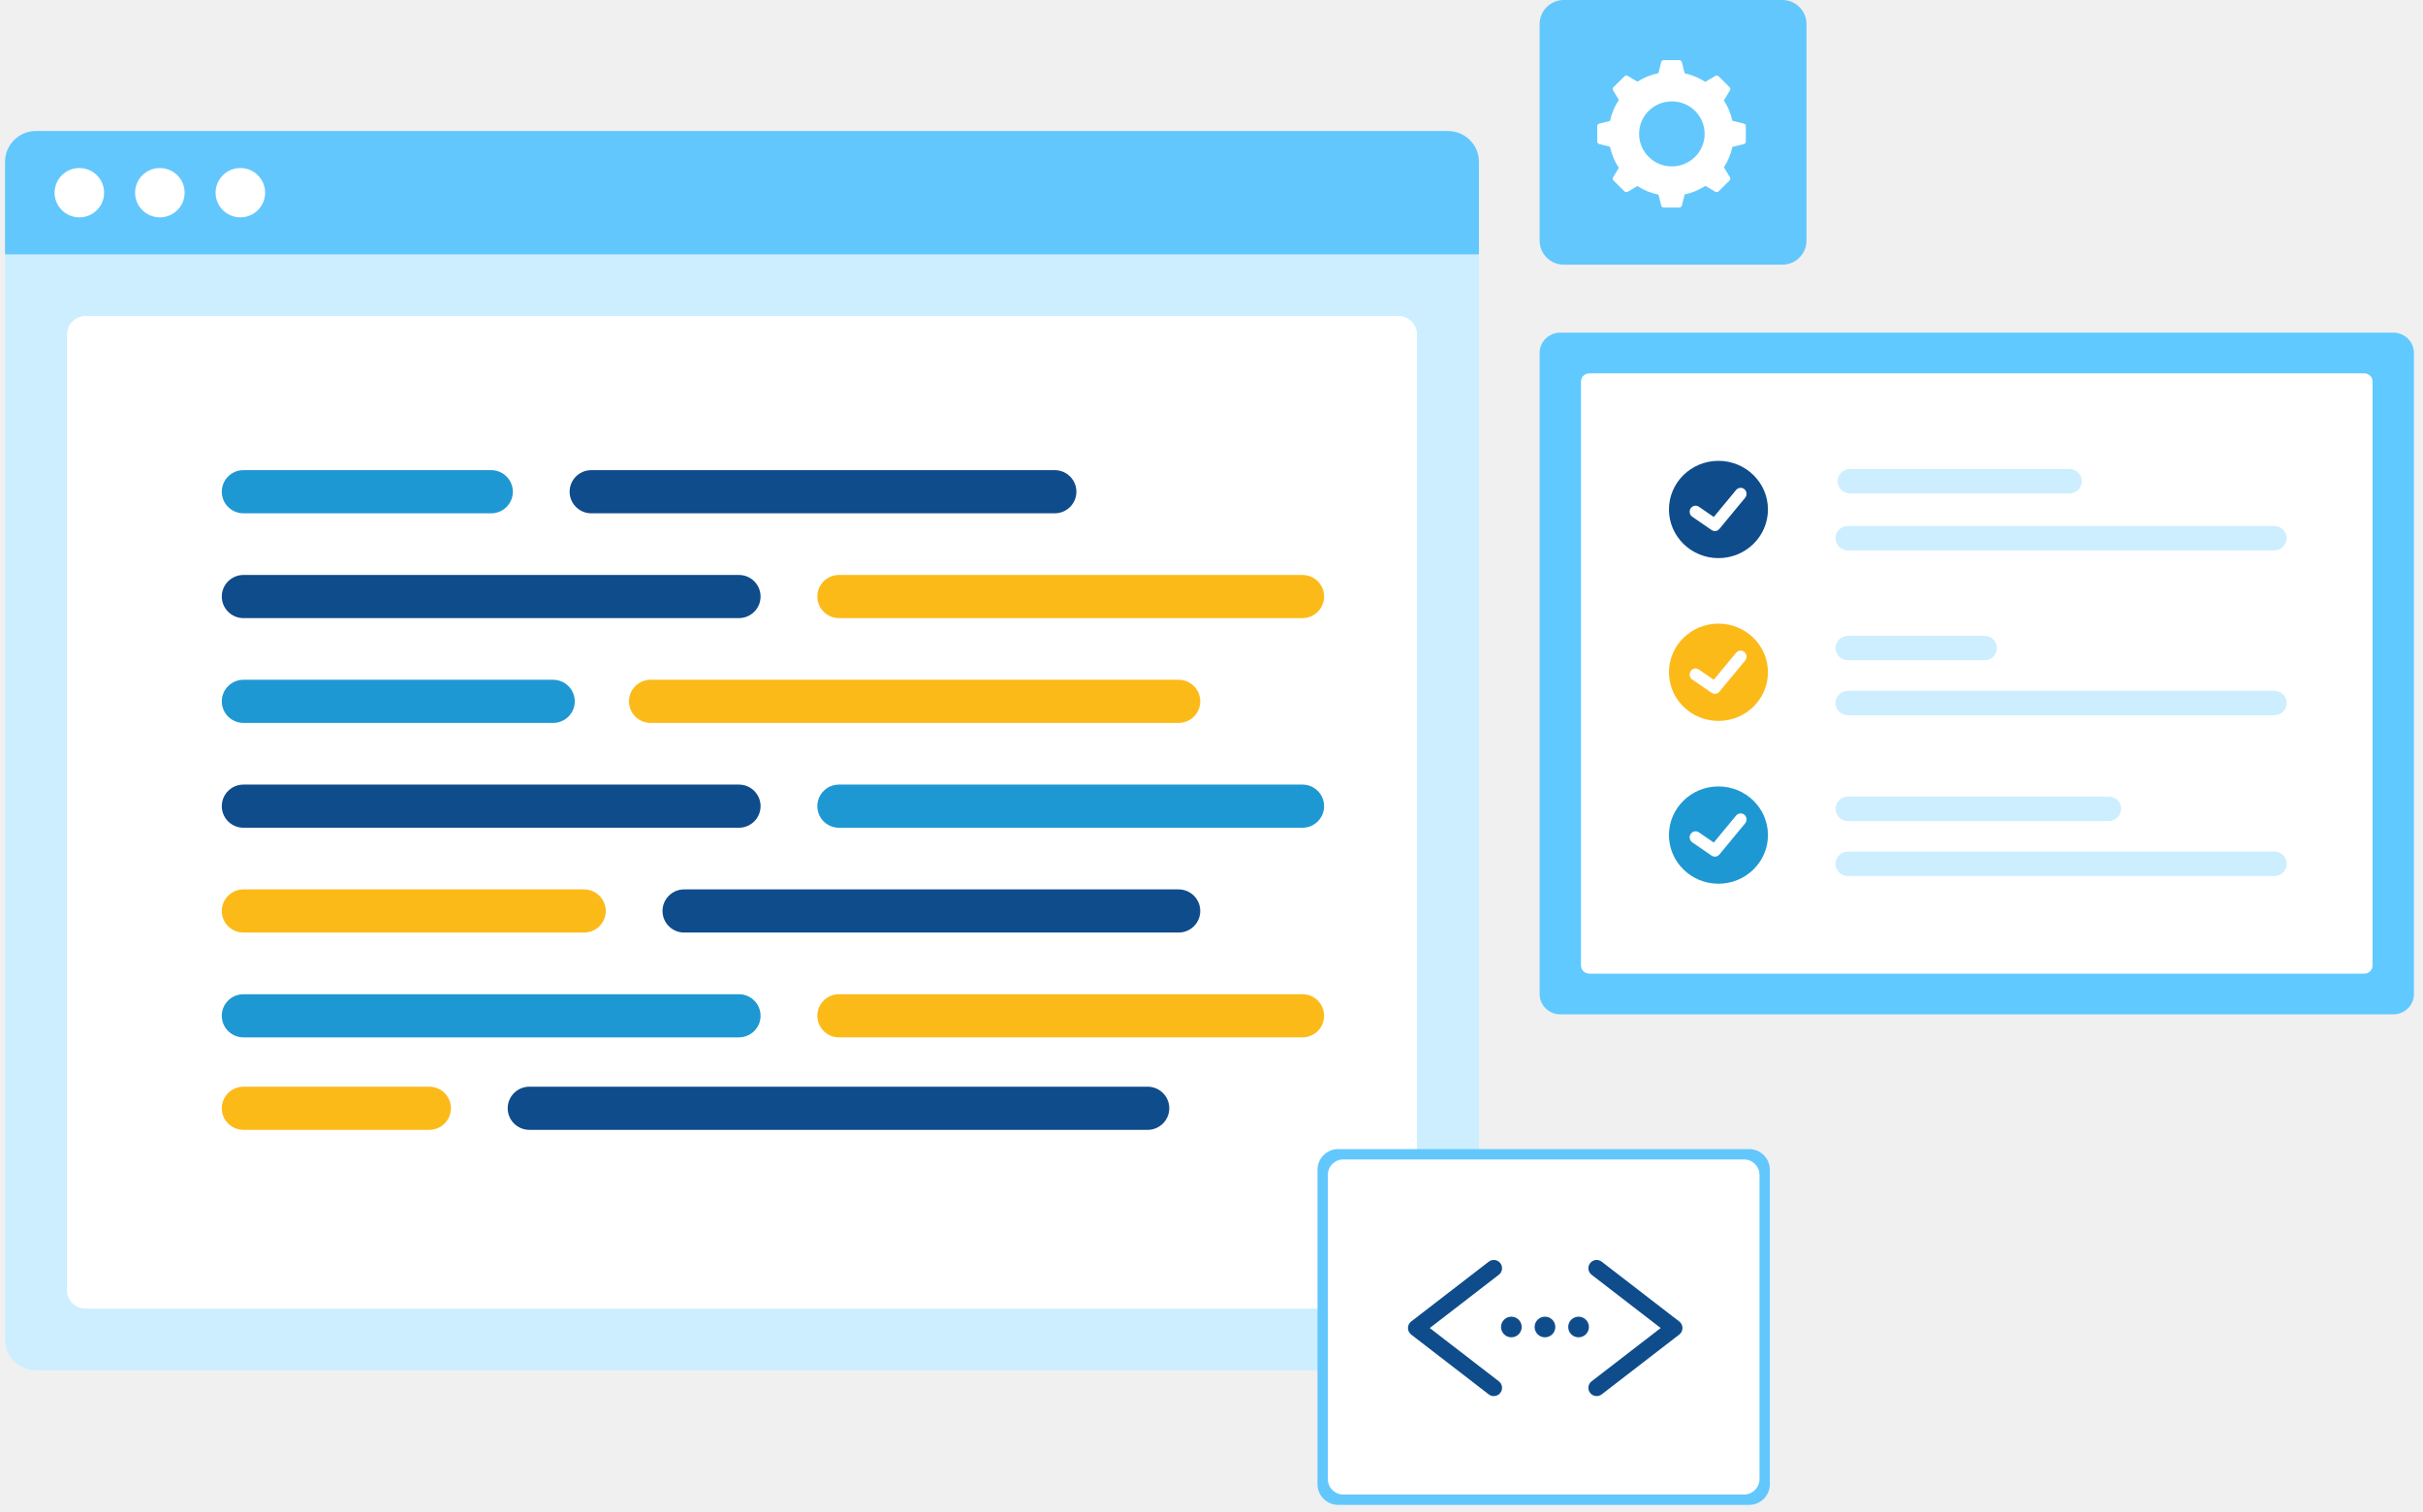
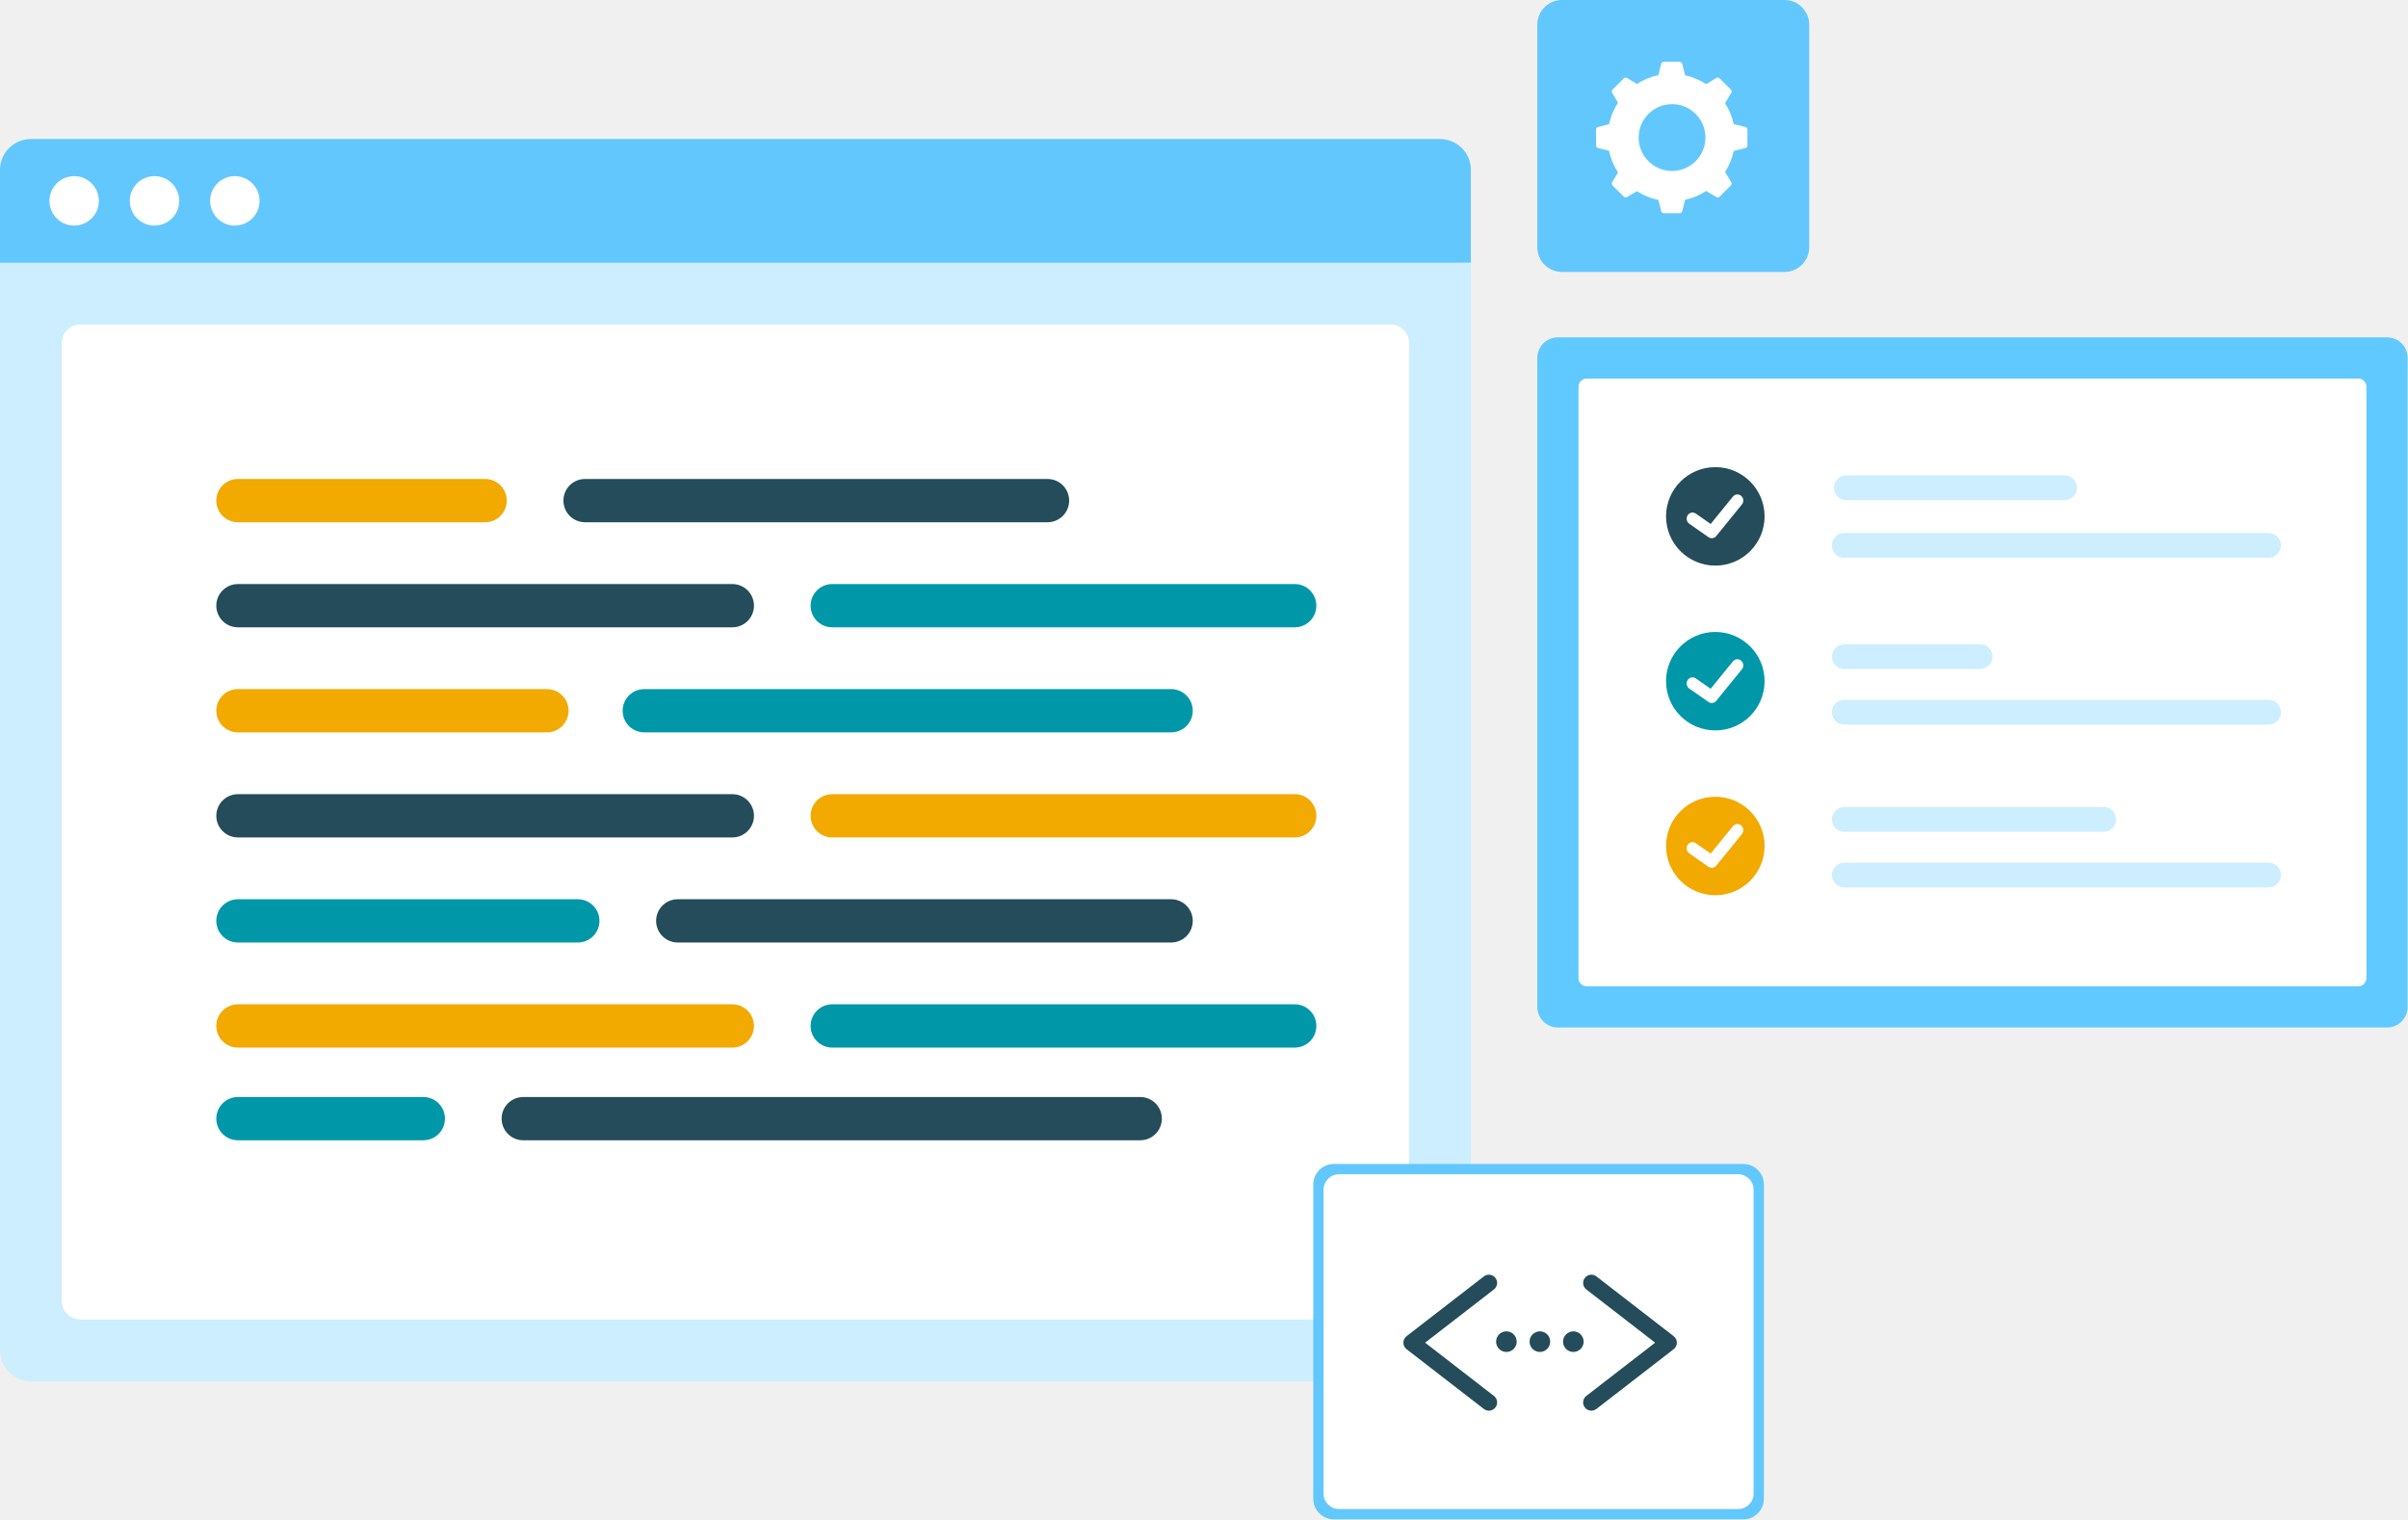
- <svg xmlns="http://www.w3.org/2000/svg" width="250px" height="156px" viewBox="0 0 250 156" version="1.1">
-   <g id="Designs:-Landing-Page-&amp;-Learn-More" stroke="none" stroke-width="1" fill="none" fill-rule="evenodd">
-     <g id="D:-Learn-More---CWU---Public-Sector-Expanded" transform="translate(-853, -262)" fill-rule="nonzero">
-       <g id="cwu-learnmore" transform="translate(853, 262)">
-         <g id="Background-Element-2" transform="translate(158.8542, 34.32)">
-           <path d="M2.135,0 L88.076,0 C89.255,0 90.211,0.94 90.211,2.1 L90.211,68.236 C90.211,69.396 89.255,70.336 88.076,70.336 L2.135,70.336 C0.956,70.336 0,69.396 0,68.236 L0,2.1 C0,0.94 0.956,0 2.135,0 Z" id="Shape" fill="#60C9FF" />
-           <path d="M5.124,4.199 L85.087,4.199 C85.559,4.199 85.941,4.575 85.941,5.039 L85.941,65.297 C85.941,65.761 85.559,66.137 85.087,66.137 L5.124,66.137 C4.653,66.137 4.27,65.761 4.27,65.297 L4.27,5.039 C4.27,4.575 4.653,4.199 5.124,4.199 Z" id="Shape" fill="#FFFFFF" />
-           <ellipse id="Shape" fill="#0F4C8B" cx="18.452" cy="18.245" rx="5.107" ry="5.018" />
-           <path d="M16.432,17.962 C16.152,17.77 15.773,17.845 15.584,18.131 C15.396,18.416 15.47,18.803 15.75,18.995 L17.742,20.364 C18.001,20.542 18.349,20.493 18.55,20.249 L21.208,17.033 C21.425,16.77 21.393,16.377 21.135,16.156 C20.877,15.934 20.491,15.968 20.274,16.231 L17.97,19.019 L16.432,17.962 Z" id="Shape" fill="#FFFFFF" />
-           <ellipse id="Shape" fill="#FCBA19" cx="18.452" cy="35.042" rx="5.107" ry="5.018" />
-           <path d="M16.432,34.759 C16.152,34.567 15.773,34.642 15.584,34.927 C15.396,35.212 15.47,35.599 15.75,35.792 L17.742,37.161 C18.001,37.339 18.349,37.289 18.55,37.046 L21.208,33.83 C21.425,33.567 21.393,33.174 21.135,32.952 C20.877,32.731 20.491,32.764 20.274,33.027 L17.97,35.816 L16.432,34.759 Z" id="Shape" fill="#FFFFFF" />
-           <ellipse id="Shape" fill="#1E98D2" cx="18.452" cy="51.839" rx="5.107" ry="5.018" />
-           <path d="M16.432,51.555 C16.152,51.363 15.773,51.439 15.584,51.724 C15.396,52.009 15.47,52.396 15.75,52.588 L17.742,53.958 C18.001,54.136 18.349,54.086 18.55,53.843 L21.208,50.627 C21.425,50.364 21.393,49.971 21.135,49.749 C20.877,49.527 20.491,49.561 20.274,49.824 L17.97,52.612 L16.432,51.555 Z" id="Shape" fill="#FFFFFF" />
-           <path d="M32.028,14.067 L54.661,14.067 C55.368,14.067 55.942,14.631 55.942,15.327 C55.942,16.023 55.368,16.587 54.661,16.587 L32.028,16.587 C31.32,16.587 30.747,16.023 30.747,15.327 C30.747,14.631 31.32,14.067 32.028,14.067 Z" id="Shape" fill="#CCEEFF" />
-           <path d="M31.814,19.946 L75.799,19.946 C76.506,19.946 77.08,20.51 77.08,21.206 C77.08,21.901 76.506,22.465 75.799,22.465 L31.814,22.465 C31.107,22.465 30.533,21.901 30.533,21.206 C30.533,20.51 31.107,19.946 31.814,19.946 Z" id="Shape" fill="#CCEEFF" />
-           <path d="M31.814,31.284 L45.906,31.284 C46.614,31.284 47.187,31.848 47.187,32.543 C47.187,33.239 46.614,33.803 45.906,33.803 L31.814,33.803 C31.107,33.803 30.533,33.239 30.533,32.543 C30.533,31.848 31.107,31.284 31.814,31.284 Z" id="Shape" fill="#CCEEFF" />
-           <path d="M31.814,36.953 L75.799,36.953 C76.506,36.953 77.08,37.517 77.08,38.212 C77.08,38.908 76.506,39.472 75.799,39.472 L31.814,39.472 C31.107,39.472 30.533,38.908 30.533,38.212 C30.533,37.517 31.107,36.953 31.814,36.953 Z" id="Shape" fill="#CCEEFF" />
-           <path d="M31.814,47.87 L58.717,47.87 C59.425,47.87 59.999,48.434 59.999,49.13 C59.999,49.826 59.425,50.39 58.717,50.39 L31.814,50.39 C31.107,50.39 30.533,49.826 30.533,49.13 C30.533,48.434 31.107,47.87 31.814,47.87 Z" id="Shape" fill="#CCEEFF" />
-           <path d="M31.814,53.539 L75.799,53.539 C76.506,53.539 77.08,54.103 77.08,54.799 C77.08,55.495 76.506,56.059 75.799,56.059 L31.814,56.059 C31.107,56.059 30.533,55.495 30.533,54.799 C30.533,54.103 31.107,53.539 31.814,53.539 Z" id="Shape" fill="#CCEEFF" />
+ <svg xmlns="http://www.w3.org/2000/svg" width="667px" height="421px" viewBox="0 0 667 421" version="1.1">
+   <g id="Illustrations" stroke="none" stroke-width="1" fill="none" fill-rule="evenodd">
+     <g id="Learn-More---Code-With-Us" fill-rule="nonzero">
+       <g transform="translate(0, 0)">
+         <g id="Background-Element-2" transform="translate(425.8203, 93.43795)">
+           <path d="M5.706,0 L235.378,0 C238.529,0 241.084,2.555 241.084,5.706 L241.084,185.449 C241.084,188.601 238.529,191.155 235.378,191.155 L5.706,191.155 C2.555,191.155 0,188.601 0,185.449 L0,5.706 C0,2.555 2.555,0 5.706,0 Z" id="Shape" fill="#60C9FF" />
+           <path d="M13.695,11.412 L227.389,11.412 C228.65,11.412 229.672,12.434 229.672,13.695 L229.672,177.461 C229.672,178.721 228.65,179.743 227.389,179.743 L13.695,179.743 C12.434,179.743 11.412,178.721 11.412,177.461 L11.412,13.695 C11.412,12.434 12.434,11.412 13.695,11.412 Z" id="Shape" fill="#FFFFFF" />
+           <ellipse id="Shape" fill="#244C5A" cx="49.311" cy="49.587" rx="13.647" ry="13.638" />
+           <path d="M43.914,48.817 C43.167,48.294 42.152,48.499 41.648,49.274 C41.145,50.049 41.342,51.101 42.09,51.624 L47.414,55.346 C48.106,55.829 49.037,55.694 49.574,55.033 L56.677,46.293 C57.258,45.578 57.17,44.51 56.481,43.908 C55.792,43.305 54.762,43.396 54.181,44.111 L48.023,51.689 L43.914,48.817 Z" id="Shape" fill="#FFFFFF" />
+           <ellipse id="Shape" fill="#0097A9" cx="49.311" cy="95.236" rx="13.647" ry="13.638" />
+           <path d="M43.914,94.466 C43.167,93.943 42.152,94.148 41.648,94.923 C41.145,95.699 41.342,96.75 42.09,97.273 L47.414,100.995 C48.106,101.478 49.037,101.343 49.574,100.682 L56.677,91.942 C57.258,91.227 57.17,90.159 56.481,89.557 C55.792,88.954 54.762,89.045 54.181,89.76 L48.023,97.338 L43.914,94.466 Z" id="Shape" fill="#FFFFFF" />
+           <ellipse id="Shape" fill="#F2A900" cx="49.311" cy="140.885" rx="13.647" ry="13.638" />
+           <path d="M43.914,140.115 C43.167,139.592 42.152,139.797 41.648,140.572 C41.145,141.348 41.342,142.4 42.09,142.922 L47.414,146.644 C48.106,147.127 49.037,146.992 49.574,146.331 L56.677,137.591 C57.258,136.876 57.17,135.808 56.481,135.206 C55.792,134.603 54.762,134.694 54.181,135.409 L48.023,142.987 L43.914,140.115 Z" id="Shape" fill="#FFFFFF" />
+           <path d="M85.592,38.231 L146.077,38.231 C147.968,38.231 149.501,39.764 149.501,41.655 C149.501,43.546 147.968,45.078 146.077,45.078 L85.592,45.078 C83.701,45.078 82.168,43.546 82.168,41.655 C82.168,39.764 83.701,38.231 85.592,38.231 Z" id="Shape" fill="#CCEEFF" />
+           <path d="M85.021,54.208 L202.568,54.208 C204.459,54.208 205.991,55.741 205.991,57.632 C205.991,59.523 204.459,61.056 202.568,61.056 L85.021,61.056 C83.131,61.056 81.598,59.523 81.598,57.632 C81.598,55.741 83.131,54.208 85.021,54.208 Z" id="Shape" fill="#CCEEFF" />
+           <path d="M85.021,85.021 L122.682,85.021 C124.573,85.021 126.106,86.554 126.106,88.445 C126.106,90.336 124.573,91.869 122.682,91.869 L85.021,91.869 C83.131,91.869 81.598,90.336 81.598,88.445 C81.598,86.554 83.131,85.021 85.021,85.021 Z" id="Shape" fill="#CCEEFF" />
+           <path d="M85.021,100.428 L202.568,100.428 C204.459,100.428 205.991,101.961 205.991,103.852 C205.991,105.742 204.459,107.275 202.568,107.275 L85.021,107.275 C83.131,107.275 81.598,105.742 81.598,103.852 C81.598,101.961 83.131,100.428 85.021,100.428 Z" id="Shape" fill="#CCEEFF" />
+           <path d="M85.021,130.1 L156.919,130.1 C158.81,130.1 160.342,131.633 160.342,133.524 C160.342,135.414 158.81,136.947 156.919,136.947 L85.021,136.947 C83.131,136.947 81.598,135.414 81.598,133.524 C81.598,131.633 83.131,130.1 85.021,130.1 Z" id="Shape" fill="#CCEEFF" />
+           <path d="M85.021,145.506 L202.568,145.506 C204.459,145.506 205.991,147.039 205.991,148.93 C205.991,150.821 204.459,152.354 202.568,152.354 L85.021,152.354 C83.131,152.354 81.598,150.821 81.598,148.93 C81.598,147.039 83.131,145.506 85.021,145.506 Z" id="Shape" fill="#CCEEFF" />
        </g>
-         <g id="Background-Element-1" transform="translate(0.520833, 13.52)">
-           <path d="M3.195,0 L148.877,0 C150.642,0 152.072,1.424 152.072,3.181 L152.072,124.681 C152.072,126.437 150.642,127.861 148.877,127.861 L3.195,127.861 C1.43,127.861 0,126.437 0,124.681 L0,3.181 C0,1.424 1.43,0 3.195,0 Z" id="Shape" fill="#CCEEFF" />
-           <path d="M8.306,19.084 L143.766,19.084 C144.824,19.084 145.682,19.938 145.682,20.992 L145.682,119.592 C145.682,120.645 144.824,121.5 143.766,121.5 L8.306,121.5 C7.248,121.5 6.39,120.645 6.39,119.592 L6.39,20.992 C6.39,19.938 7.248,19.084 8.306,19.084 Z" id="Shape" fill="#FFFFFF" />
-           <path d="M3.195,0 L148.877,0 C150.642,0 152.072,1.424 152.072,3.181 L152.072,12.723 L0,12.723 L0,3.181 C0,1.424 1.43,0 3.195,0 Z" id="Shape" fill="#62C7FC" />
-           <ellipse id="Shape" fill="#FFFFFF" cx="7.667" cy="6.361" rx="2.556" ry="2.545" />
-           <ellipse id="Shape" fill="#FFFFFF" cx="15.974" cy="6.361" rx="2.556" ry="2.545" />
-           <ellipse id="Shape" fill="#FFFFFF" cx="24.28" cy="6.361" rx="2.556" ry="2.545" />
-           <path d="M24.6,34.987 L50.158,34.987 C51.393,34.987 52.395,35.984 52.395,37.213 C52.395,38.443 51.393,39.44 50.158,39.44 L24.6,39.44 C23.365,39.44 22.364,38.443 22.364,37.213 C22.364,35.984 23.365,34.987 24.6,34.987 Z" id="Shape" fill="#1E98D2" />
-           <path d="M24.6,45.801 L75.717,45.801 C76.952,45.801 77.953,46.798 77.953,48.027 C77.953,49.257 76.952,50.254 75.717,50.254 L24.6,50.254 C23.365,50.254 22.364,49.257 22.364,48.027 C22.364,46.798 23.365,45.801 24.6,45.801 Z" id="Shape" fill="#0F4C8B" />
-           <path d="M24.6,56.615 L56.548,56.615 C57.783,56.615 58.784,57.612 58.784,58.842 C58.784,60.071 57.783,61.068 56.548,61.068 L24.6,61.068 C23.365,61.068 22.364,60.071 22.364,58.842 C22.364,57.612 23.365,56.615 24.6,56.615 Z" id="Shape" fill="#1E98D2" />
-           <path d="M24.6,67.429 L75.717,67.429 C76.952,67.429 77.953,68.426 77.953,69.656 C77.953,70.885 76.952,71.882 75.717,71.882 L24.6,71.882 C23.365,71.882 22.364,70.885 22.364,69.656 C22.364,68.426 23.365,67.429 24.6,67.429 Z" id="Shape" fill="#0F4C8B" />
-           <path d="M24.6,78.243 L59.743,78.243 C60.978,78.243 61.979,79.24 61.979,80.47 C61.979,81.699 60.978,82.696 59.743,82.696 L24.6,82.696 C23.365,82.696 22.364,81.699 22.364,80.47 C22.364,79.24 23.365,78.243 24.6,78.243 Z" id="Shape" fill="#FCBA19" />
-           <path d="M24.6,89.058 L75.717,89.058 C76.952,89.058 77.953,90.054 77.953,91.284 C77.953,92.514 76.952,93.51 75.717,93.51 L24.6,93.51 C23.365,93.51 22.364,92.514 22.364,91.284 C22.364,90.054 23.365,89.058 24.6,89.058 Z" id="Shape" fill="#1E98D2" />
-           <path d="M24.6,98.599 L43.769,98.599 C45.004,98.599 46.005,99.596 46.005,100.826 C46.005,102.055 45.004,103.052 43.769,103.052 L24.6,103.052 C23.365,103.052 22.364,102.055 22.364,100.826 C22.364,99.596 23.365,98.599 24.6,98.599 Z" id="Shape" fill="#FCBA19" />
-           <path d="M60.488,34.987 L108.303,34.987 C109.539,34.987 110.54,35.984 110.54,37.213 C110.54,38.443 109.539,39.44 108.303,39.44 L60.488,39.44 C59.253,39.44 58.252,38.443 58.252,37.213 C58.252,35.984 59.253,34.987 60.488,34.987 Z" id="Shape" fill="#0F4C8B" />
-           <path d="M86.046,45.801 L133.862,45.801 C135.097,45.801 136.098,46.798 136.098,48.027 C136.098,49.257 135.097,50.254 133.862,50.254 L86.046,50.254 C84.811,50.254 83.81,49.257 83.81,48.027 C83.81,46.798 84.811,45.801 86.046,45.801 Z" id="Shape" fill="#FCBA19" />
-           <path d="M66.611,56.615 L121.083,56.615 C122.318,56.615 123.319,57.612 123.319,58.842 C123.319,60.071 122.318,61.068 121.083,61.068 L66.611,61.068 C65.376,61.068 64.375,60.071 64.375,58.842 C64.375,57.612 65.376,56.615 66.611,56.615 Z" id="Shape" fill="#FCBA19" />
-           <path d="M86.046,67.429 L133.862,67.429 C135.097,67.429 136.098,68.426 136.098,69.656 C136.098,70.885 135.097,71.882 133.862,71.882 L86.046,71.882 C84.811,71.882 83.81,70.885 83.81,69.656 C83.81,68.426 84.811,67.429 86.046,67.429 Z" id="Shape" fill="#1E98D2" />
-           <path d="M70.072,78.243 L121.083,78.243 C122.318,78.243 123.319,79.24 123.319,80.47 C123.319,81.699 122.318,82.696 121.083,82.696 L70.072,82.696 C68.837,82.696 67.836,81.699 67.836,80.47 C67.836,79.24 68.837,78.243 70.072,78.243 Z" id="Shape" fill="#0F4C8B" />
-           <path d="M86.046,89.058 L133.862,89.058 C135.097,89.058 136.098,90.054 136.098,91.284 C136.098,92.514 135.097,93.51 133.862,93.51 L86.046,93.51 C84.811,93.51 83.81,92.514 83.81,91.284 C83.81,90.054 84.811,89.058 86.046,89.058 Z" id="Shape" fill="#FCBA19" />
-           <path d="M54.098,98.599 L117.888,98.599 C119.123,98.599 120.124,99.596 120.124,100.826 C120.124,102.055 119.123,103.052 117.888,103.052 L54.098,103.052 C52.863,103.052 51.862,102.055 51.862,100.826 C51.862,99.596 52.863,98.599 54.098,98.599 Z" id="Shape" fill="#0F4C8B" />
+         <g id="Background-Element-1" transform="translate(0, 38.5164)">
+           <path d="M8.559,0 L398.859,0 C403.586,0 407.418,3.832 407.418,8.559 L407.418,335.521 C407.418,340.248 403.586,344.08 398.859,344.08 L8.559,344.08 C3.832,344.08 0,340.248 0,335.521 L0,8.559 C0,3.832 3.832,0 8.559,0 Z" id="Shape" fill="#CCEEFF" />
+           <path d="M22.254,51.355 L385.164,51.355 C388,51.355 390.3,53.654 390.3,56.491 L390.3,321.826 C390.3,324.662 388,326.961 385.164,326.961 L22.254,326.961 C19.418,326.961 17.118,324.662 17.118,321.826 L17.118,56.491 C17.118,53.654 19.418,51.355 22.254,51.355 Z" id="Shape" fill="#FFFFFF" />
+           <path d="M8.559,0 L398.859,0 C403.586,0 407.418,3.832 407.418,8.559 L407.418,34.237 L0,34.237 L0,8.559 C0,3.832 3.832,0 8.559,0 Z" id="Shape" fill="#62C7FC" />
+           <circle id="Shape" fill="#FFFFFF" cx="20.542" cy="17.118" r="6.847" />
+           <circle id="Shape" fill="#FFFFFF" cx="42.796" cy="17.118" r="6.847" />
+           <circle id="Shape" fill="#FFFFFF" cx="65.05" cy="17.118" r="6.847" />
+           <path d="M65.906,94.151 L134.379,94.151 C137.688,94.151 140.371,96.834 140.371,100.143 C140.371,103.452 137.688,106.134 134.379,106.134 L65.906,106.134 C62.597,106.134 59.914,103.452 59.914,100.143 C59.914,96.834 62.597,94.151 65.906,94.151 Z" id="Shape" fill="#F2A900" />
+           <path d="M65.906,123.252 L202.853,123.252 C206.162,123.252 208.845,125.935 208.845,129.244 C208.845,132.553 206.162,135.235 202.853,135.235 L65.906,135.235 C62.597,135.235 59.914,132.553 59.914,129.244 C59.914,125.935 62.597,123.252 65.906,123.252 Z" id="Shape" fill="#244C5A" />
+           <path d="M65.906,152.354 L151.498,152.354 C154.807,152.354 157.489,155.036 157.489,158.345 C157.489,161.654 154.807,164.337 151.498,164.337 L65.906,164.337 C62.597,164.337 59.914,161.654 59.914,158.345 C59.914,155.036 62.597,152.354 65.906,152.354 Z" id="Shape" fill="#F2A900" />
+           <path d="M65.906,181.455 L202.853,181.455 C206.162,181.455 208.845,184.138 208.845,187.447 C208.845,190.755 206.162,193.438 202.853,193.438 L65.906,193.438 C62.597,193.438 59.914,190.755 59.914,187.447 C59.914,184.138 62.597,181.455 65.906,181.455 Z" id="Shape" fill="#244C5A" />
+           <path d="M65.906,210.556 L160.057,210.556 C163.366,210.556 166.049,213.239 166.049,216.548 C166.049,219.857 163.366,222.539 160.057,222.539 L65.906,222.539 C62.597,222.539 59.914,219.857 59.914,216.548 C59.914,213.239 62.597,210.556 65.906,210.556 Z" id="Shape" fill="#0097A9" />
+           <path d="M65.906,239.658 L202.853,239.658 C206.162,239.658 208.845,242.34 208.845,245.649 C208.845,248.958 206.162,251.641 202.853,251.641 L65.906,251.641 C62.597,251.641 59.914,248.958 59.914,245.649 C59.914,242.34 62.597,239.658 65.906,239.658 Z" id="Shape" fill="#F2A900" />
+           <path d="M65.906,265.335 L117.261,265.335 C120.57,265.335 123.252,268.018 123.252,271.327 C123.252,274.636 120.57,277.318 117.261,277.318 L65.906,277.318 C62.597,277.318 59.914,274.636 59.914,271.327 C59.914,268.018 62.597,265.335 65.906,265.335 Z" id="Shape" fill="#0097A9" />
+           <path d="M162.054,94.151 L290.157,94.151 C293.466,94.151 296.148,96.834 296.148,100.143 C296.148,103.452 293.466,106.134 290.157,106.134 L162.054,106.134 C158.745,106.134 156.063,103.452 156.063,100.143 C156.063,96.834 158.745,94.151 162.054,94.151 Z" id="Shape" fill="#244C5A" />
+           <path d="M230.528,123.252 L358.631,123.252 C361.94,123.252 364.622,125.935 364.622,129.244 C364.622,132.553 361.94,135.235 358.631,135.235 L230.528,135.235 C227.219,135.235 224.536,132.553 224.536,129.244 C224.536,125.935 227.219,123.252 230.528,123.252 Z" id="Shape" fill="#0097A9" />
+           <path d="M178.459,152.354 L324.394,152.354 C327.703,152.354 330.385,155.036 330.385,158.345 C330.385,161.654 327.703,164.337 324.394,164.337 L178.459,164.337 C175.15,164.337 172.468,161.654 172.468,158.345 C172.468,155.036 175.15,152.354 178.459,152.354 Z" id="Shape" fill="#0097A9" />
+           <path d="M230.528,181.455 L358.631,181.455 C361.94,181.455 364.622,184.138 364.622,187.447 C364.622,190.755 361.94,193.438 358.631,193.438 L230.528,193.438 C227.219,193.438 224.536,190.755 224.536,187.447 C224.536,184.138 227.219,181.455 230.528,181.455 Z" id="Shape" fill="#F2A900" />
+           <path d="M187.732,210.556 L324.394,210.556 C327.703,210.556 330.385,213.239 330.385,216.548 C330.385,219.857 327.703,222.539 324.394,222.539 L187.732,222.539 C184.423,222.539 181.74,219.857 181.74,216.548 C181.74,213.239 184.423,210.556 187.732,210.556 Z" id="Shape" fill="#244C5A" />
+           <path d="M230.528,239.658 L358.631,239.658 C361.94,239.658 364.622,242.34 364.622,245.649 C364.622,248.958 361.94,251.641 358.631,251.641 L230.528,251.641 C227.219,251.641 224.536,248.958 224.536,245.649 C224.536,242.34 227.219,239.658 230.528,239.658 Z" id="Shape" fill="#0097A9" />
+           <path d="M144.936,265.335 L315.835,265.335 C319.144,265.335 321.826,268.018 321.826,271.327 C321.826,274.636 319.144,277.318 315.835,277.318 L144.936,277.318 C141.627,277.318 138.944,274.636 138.944,271.327 C138.944,268.018 141.627,265.335 144.936,265.335 Z" id="Shape" fill="#244C5A" />
        </g>
-         <g id="Background-Element-4" transform="translate(135.9375, 118.56)">
-           <path d="M2.134,0 L44.537,0 C45.715,0 46.67,0.953 46.67,2.128 L46.67,34.577 C46.67,35.752 45.715,36.705 44.537,36.705 L2.134,36.705 C0.955,36.705 0,35.752 0,34.577 L0,2.128 C0,0.953 0.955,0 2.134,0 Z" id="Shape" fill="#62C7FC" />
-           <path d="M2.667,1.064 L44.004,1.064 C44.887,1.064 45.604,1.778 45.604,2.66 L45.604,34.045 C45.604,34.926 44.887,35.641 44.004,35.641 L2.667,35.641 C1.783,35.641 1.067,34.926 1.067,34.045 L1.067,2.66 C1.067,1.778 1.783,1.064 2.667,1.064 Z" id="Shape" fill="#FFFFFF" />
-           <path d="M18.71,12.961 C19.083,12.674 19.152,12.139 18.863,11.767 C18.575,11.396 18.039,11.327 17.666,11.615 L9.665,17.785 C9.224,18.126 9.224,18.791 9.665,19.132 L17.666,25.303 C18.039,25.59 18.575,25.522 18.863,25.15 C19.152,24.778 19.083,24.244 18.71,23.956 L11.583,18.459 L18.71,12.961 Z" id="Path" fill="#0F4C8B" />
-           <path d="M37.325,12.961 C37.698,12.674 37.766,12.139 37.478,11.767 C37.19,11.396 36.654,11.327 36.281,11.615 L28.28,17.785 C27.839,18.126 27.839,18.791 28.28,19.132 L36.281,25.303 C36.654,25.59 37.19,25.522 37.478,25.15 C37.766,24.778 37.698,24.244 37.325,23.956 L30.197,18.459 L37.325,12.961 Z" id="Path" fill="#0F4C8B" transform="translate(32.8027, 18.45875) scale(-1, 1) translate(-32.8027, -18.45875) " />
-           <ellipse id="Oval" fill="#0F4C8B" cx="20.002" cy="18.352" rx="1.067" ry="1.064" />
-           <ellipse id="Oval" fill="#0F4C8B" cx="26.936" cy="18.352" rx="1.067" ry="1.064" />
-           <ellipse id="Oval" fill="#0F4C8B" cx="23.469" cy="18.352" rx="1.067" ry="1.064" />
+         <g id="Background-Element-4" transform="translate(363.766, 322.3966)">
+           <path d="M5.706,0 L119.116,0 C122.267,0 124.822,2.555 124.822,5.706 L124.822,92.725 C124.822,95.876 122.267,98.431 119.116,98.431 L5.706,98.431 C2.555,98.431 0,95.876 0,92.725 L0,5.706 C0,2.555 2.555,0 5.706,0 Z" id="Shape" fill="#62C7FC" />
+           <path d="M7.133,2.853 L117.689,2.853 C120.053,2.853 121.969,4.769 121.969,7.133 L121.969,91.298 C121.969,93.662 120.053,95.578 117.689,95.578 L7.133,95.578 C4.769,95.578 2.853,93.662 2.853,91.298 L2.853,7.133 C2.853,4.769 4.769,2.853 7.133,2.853 Z" id="Shape" fill="#FFFFFF" />
+           <path d="M50.041,34.759 C51.038,33.987 51.221,32.554 50.45,31.557 C49.679,30.56 48.246,30.376 47.249,31.147 L25.851,47.695 C24.669,48.609 24.669,50.393 25.851,51.306 L47.249,67.854 C48.246,68.625 49.679,68.442 50.45,67.445 C51.221,66.448 51.038,65.014 50.041,64.243 L30.978,49.501 L50.041,34.759 Z" id="Path" fill="#244C5A" />
+           <path d="M99.827,34.759 C100.824,33.987 101.008,32.554 100.236,31.557 C99.465,30.56 98.032,30.376 97.035,31.147 L75.637,47.695 C74.455,48.609 74.455,50.393 75.637,51.306 L97.035,67.854 C98.032,68.625 99.465,68.442 100.236,67.445 C101.008,66.448 100.824,65.014 99.827,64.243 L80.764,49.501 L99.827,34.759 Z" id="Path" fill="#244C5A" transform="translate(87.73187, 49.50082) scale(-1, 1) translate(-87.73187, -49.50082) " />
+           <circle id="Oval" fill="#244C5A" cx="53.495" cy="49.215" r="2.853" />
+           <circle id="Oval" fill="#244C5A" cx="72.04" cy="49.215" r="2.853" />
+           <circle id="Oval" fill="#244C5A" cx="62.767" cy="49.215" r="2.853" />
        </g>
-         <g id="Background-Element-3" transform="translate(158.8542, 0)">
-           <path d="M2.503,0 L25.033,0 C26.416,0 27.536,1.111 27.536,2.482 L27.536,24.824 C27.536,26.195 26.416,27.307 25.033,27.307 L2.503,27.307 C1.121,27.307 0,26.195 0,24.824 L0,2.482 C0,1.111 1.121,0 2.503,0 Z" id="Shape" fill="#62C7FC" />
-           <path d="M7.623,8.996 L8.758,7.87 C8.846,7.783 8.982,7.766 9.089,7.83 L10.091,8.426 C10.743,8.01 11.476,7.708 12.26,7.546 L12.547,6.409 C12.577,6.29 12.685,6.206 12.809,6.206 L14.415,6.206 C14.539,6.206 14.647,6.29 14.677,6.409 L14.964,7.547 L14.964,7.56 C15.738,7.728 16.46,8.034 17.103,8.451 L17.121,8.433 L18.135,7.83 C18.241,7.766 18.377,7.783 18.465,7.87 L19.6,8.996 C19.688,9.083 19.705,9.218 19.641,9.323 L19.033,10.329 L19.009,10.352 C19.422,10.989 19.725,11.703 19.89,12.468 L19.926,12.468 L21.073,12.752 C21.194,12.782 21.278,12.889 21.278,13.012 L21.278,14.605 C21.278,14.728 21.194,14.835 21.073,14.865 L19.926,15.149 L19.892,15.149 C19.728,15.915 19.426,16.631 19.013,17.269 L19.033,17.288 L19.641,18.294 C19.705,18.399 19.688,18.534 19.6,18.621 L18.465,19.747 C18.377,19.834 18.241,19.851 18.135,19.788 L17.121,19.184 L17.109,19.173 C16.465,19.591 15.74,19.899 14.964,20.067 L14.964,20.07 L14.677,21.208 C14.647,21.327 14.539,21.411 14.415,21.411 L12.809,21.411 C12.685,21.411 12.577,21.327 12.547,21.208 L12.263,20.082 C11.474,19.92 10.738,19.615 10.083,19.196 L9.089,19.788 C8.982,19.851 8.846,19.834 8.758,19.747 L7.623,18.621 C7.535,18.534 7.519,18.399 7.583,18.294 L8.174,17.316 C7.743,16.664 7.429,15.929 7.262,15.14 L6.15,14.865 C6.03,14.835 5.945,14.728 5.945,14.605 L5.945,13.012 C5.945,12.889 6.03,12.782 6.15,12.752 L7.264,12.476 C7.433,11.69 7.747,10.957 8.177,10.306 L7.583,9.323 C7.519,9.218 7.535,9.083 7.623,8.996 Z M13.646,17.168 C15.514,17.168 17.028,15.666 17.028,13.814 C17.028,11.961 15.514,10.46 13.646,10.46 C11.778,10.46 10.263,11.961 10.263,13.814 C10.263,15.666 11.778,17.168 13.646,17.168 Z" id="Shape" fill="#FFFFFF" />
+         <g id="Background-Element-3" transform="translate(425.8203, 0)">
+           <path d="M6.847,0 L68.474,0 C72.255,0 75.321,3.066 75.321,6.847 L75.321,68.474 C75.321,72.255 72.255,75.321 68.474,75.321 L6.847,75.321 C3.066,75.321 0,72.255 0,68.474 L0,6.847 C0,3.066 3.066,0 6.847,0 Z" id="Shape" fill="#62C7FC" />
+           <path d="M20.852,24.813 L23.957,21.708 C24.197,21.468 24.57,21.422 24.861,21.596 L27.602,23.241 C29.386,22.095 31.389,21.26 33.535,20.815 L34.319,17.679 C34.402,17.349 34.697,17.118 35.037,17.118 L39.428,17.118 C39.768,17.118 40.064,17.349 40.146,17.679 L40.93,20.816 L40.93,20.854 C43.048,21.317 45.024,22.161 46.782,23.309 L46.831,23.26 L49.604,21.596 C49.895,21.422 50.268,21.468 50.508,21.708 L53.613,24.813 C53.853,25.053 53.899,25.426 53.725,25.717 L52.061,28.49 L51.995,28.555 C53.126,30.311 53.954,32.281 54.406,34.391 L54.505,34.391 L57.642,35.175 C57.972,35.257 58.203,35.553 58.203,35.893 L58.203,40.284 C58.203,40.624 57.972,40.919 57.642,41.002 L54.505,41.786 L54.412,41.786 C53.963,43.899 53.137,45.873 52.006,47.633 L52.061,47.687 L53.725,50.46 C53.899,50.751 53.853,51.124 53.613,51.364 L50.508,54.469 C50.268,54.709 49.895,54.755 49.604,54.58 L46.831,52.917 L46.8,52.885 C45.037,54.039 43.055,54.887 40.93,55.352 L40.93,55.361 L40.146,58.498 C40.064,58.828 39.768,59.058 39.428,59.058 L35.037,59.058 C34.697,59.058 34.402,58.828 34.319,58.498 L33.543,55.393 C31.385,54.946 29.371,54.105 27.579,52.949 L24.861,54.58 C24.57,54.755 24.197,54.709 23.957,54.469 L20.852,51.364 C20.612,51.124 20.566,50.751 20.741,50.46 L22.359,47.764 C21.18,45.964 20.322,43.937 19.863,41.762 L16.823,41.002 C16.493,40.919 16.262,40.624 16.262,40.284 L16.262,35.893 C16.262,35.553 16.493,35.257 16.823,35.175 L19.87,34.413 C20.331,32.244 21.19,30.223 22.368,28.428 L20.741,25.717 C20.566,25.426 20.612,25.053 20.852,24.813 Z M37.325,47.354 C42.434,47.354 46.576,43.212 46.576,38.103 C46.576,32.993 42.434,28.851 37.325,28.851 C32.216,28.851 28.073,32.993 28.073,38.103 C28.073,43.212 32.216,47.354 37.325,47.354 Z" id="Shape" fill="#FFFFFF" />
        </g>
      </g>
    </g>
  </g>
</svg>
